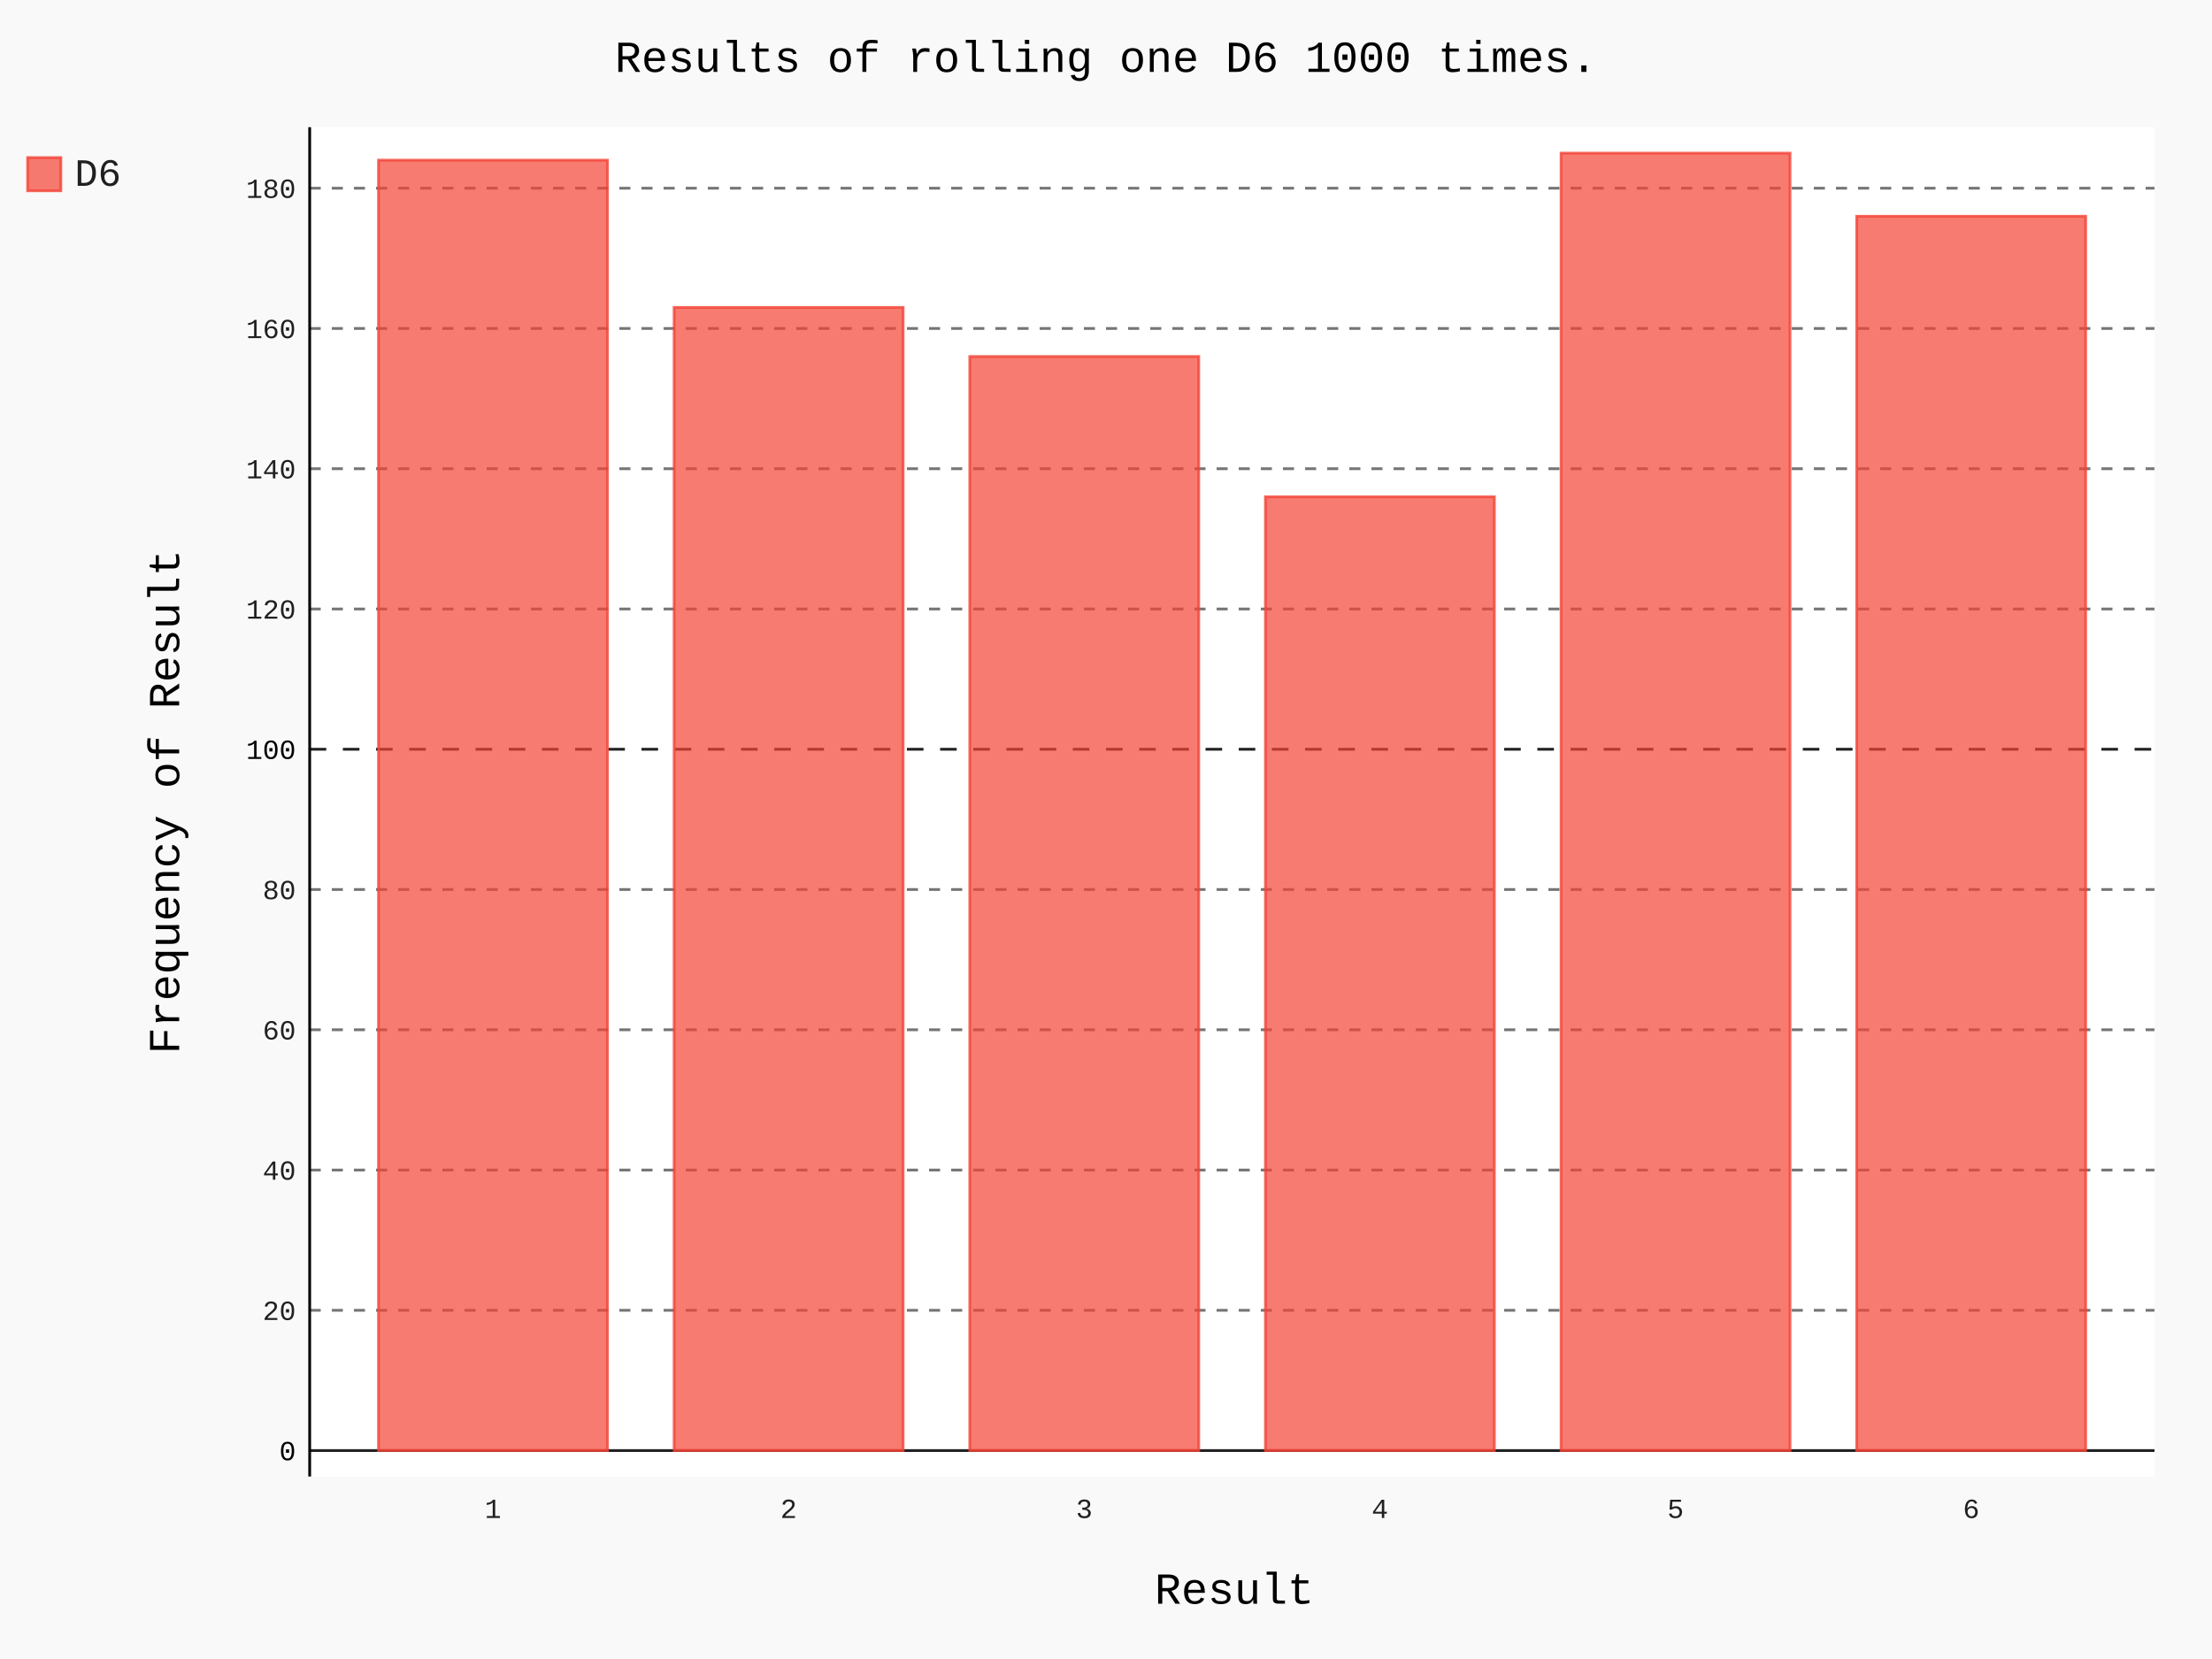
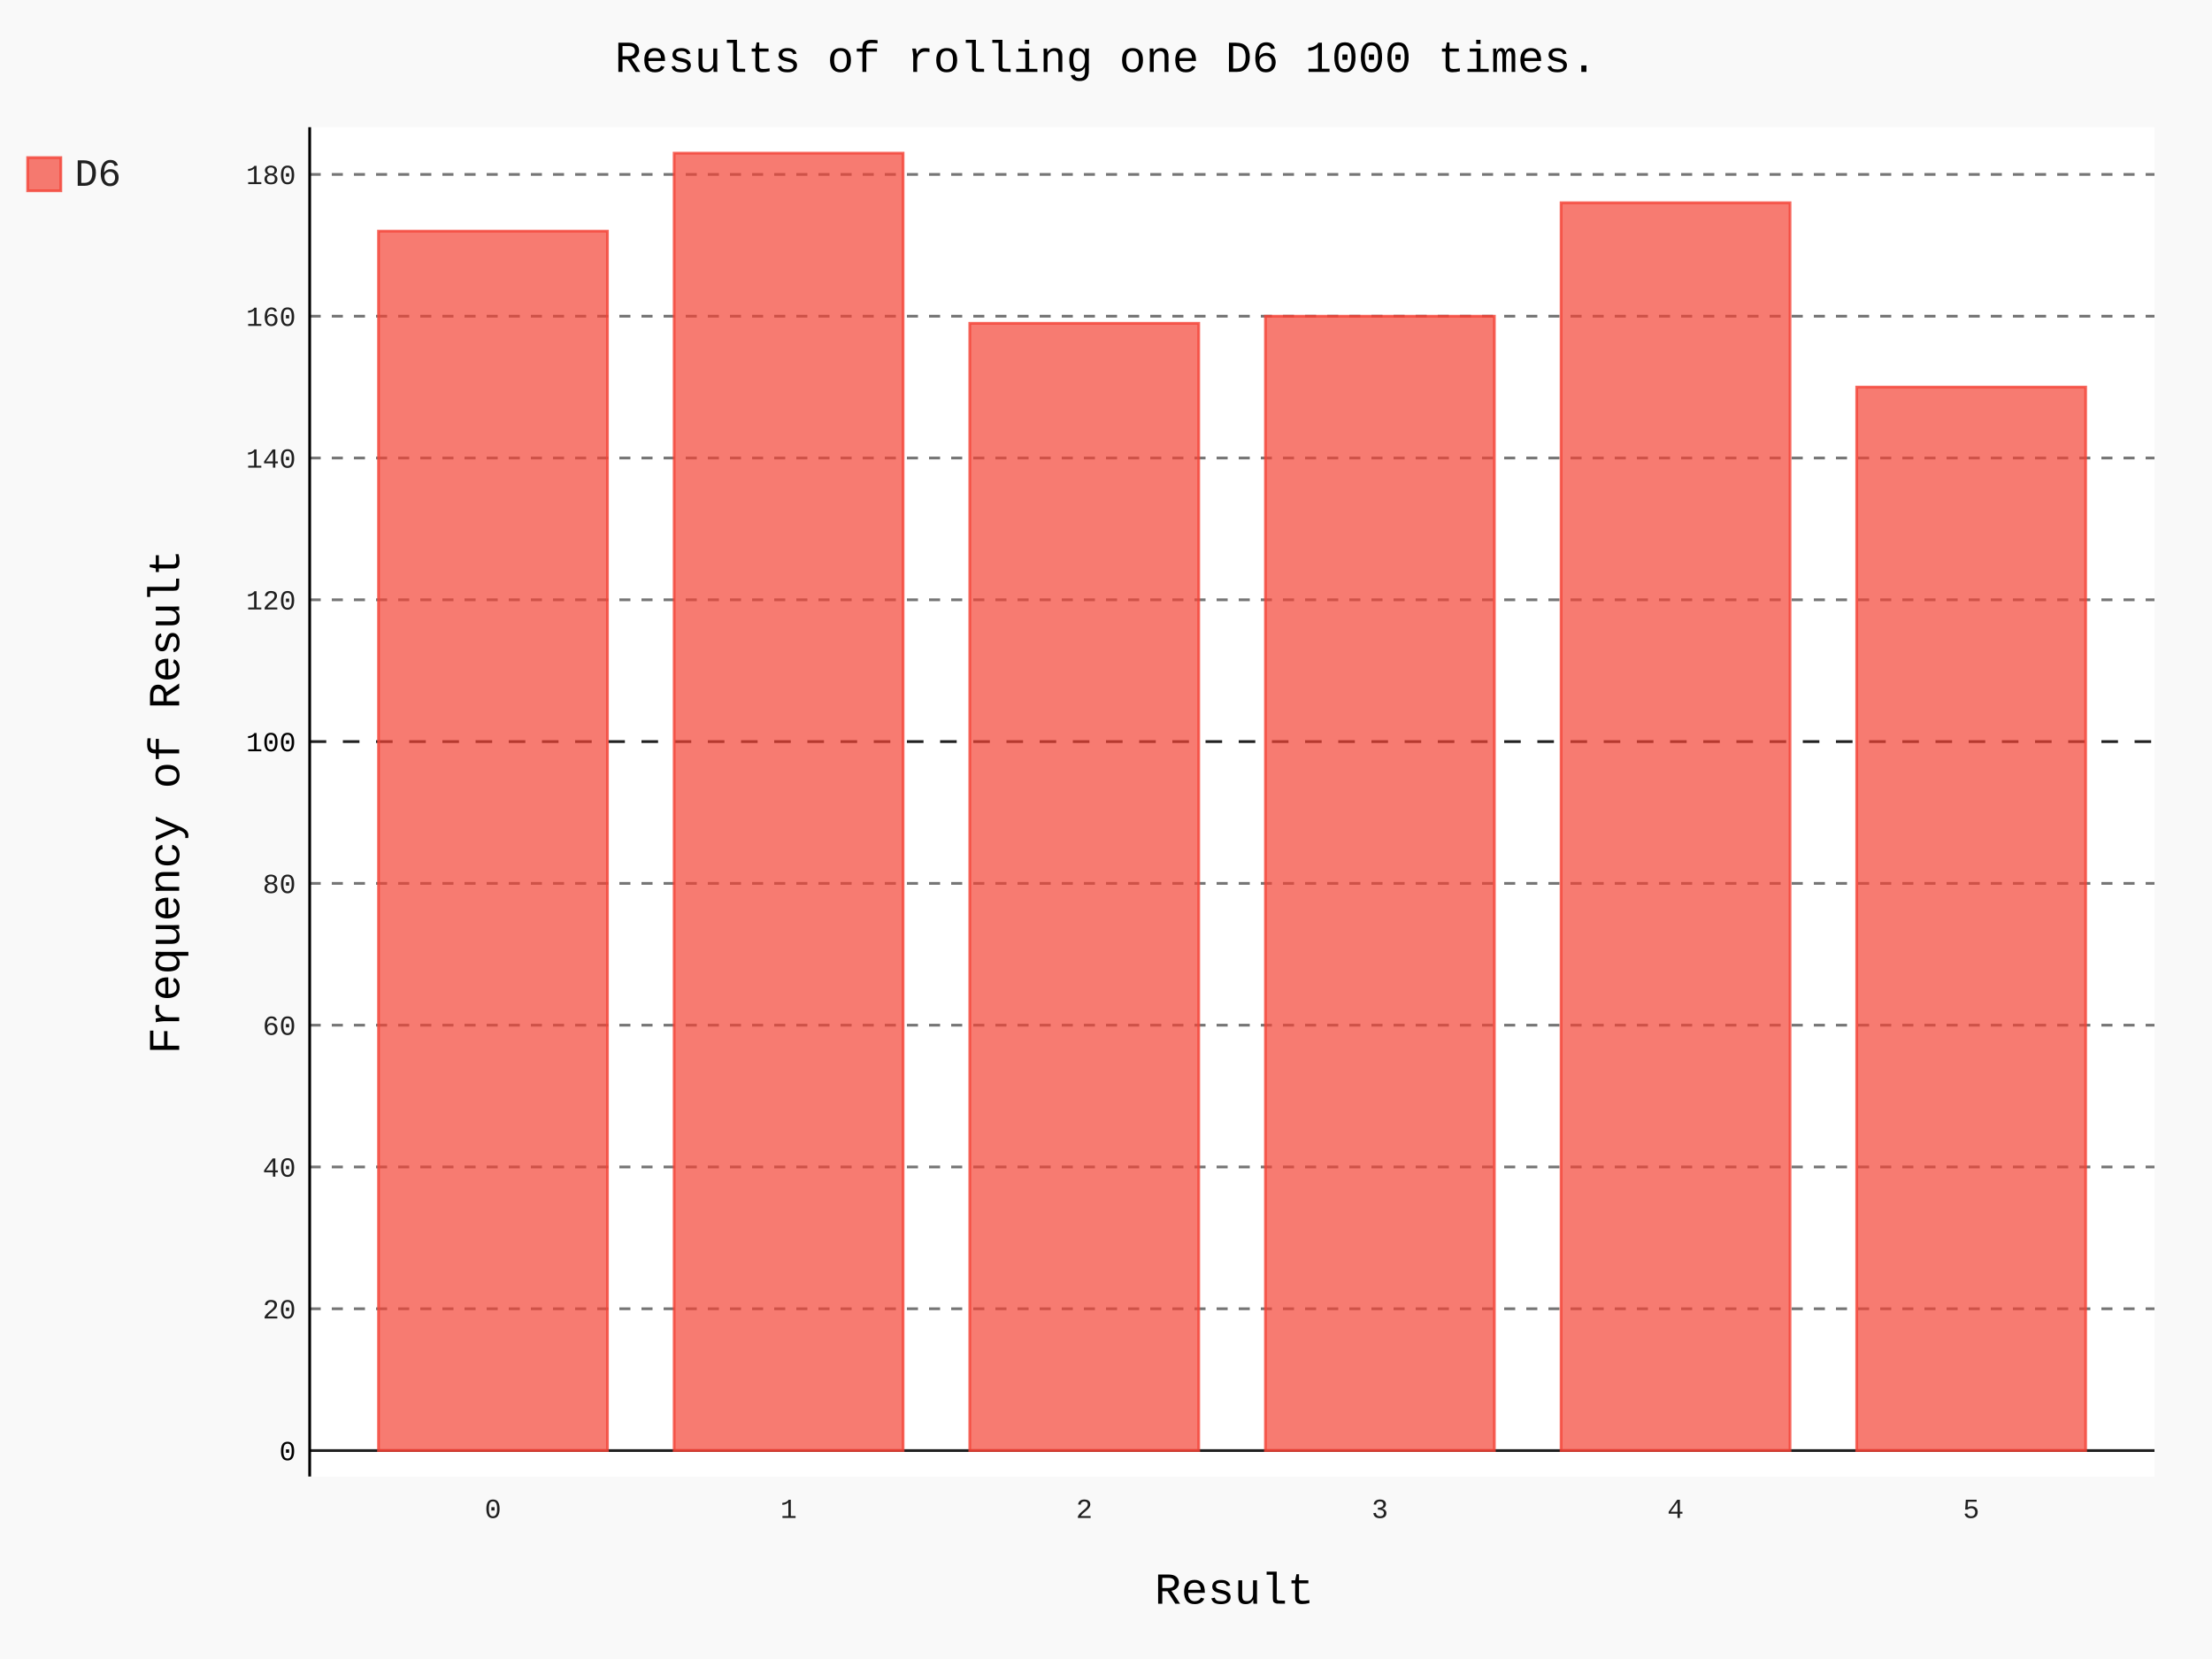
- <svg xmlns="http://www.w3.org/2000/svg" id="chart-8259be59-ccdb-40ff-aeda-a6c8efa4c14b" class="pygal-chart" viewBox="0 0 800 600">
+ <svg xmlns="http://www.w3.org/2000/svg" id="chart-b6e2107c-1c89-42be-b9b8-da9920c459e0" class="pygal-chart" viewBox="0 0 800 600">
  <defs>
-     <style type="text/css">#chart-8259be59-ccdb-40ff-aeda-a6c8efa4c14b{-webkit-user-select:none;-webkit-font-smoothing:antialiased;font-family:Consolas,"Liberation Mono",Menlo,Courier,monospace}#chart-8259be59-ccdb-40ff-aeda-a6c8efa4c14b .title{font-family:Consolas,"Liberation Mono",Menlo,Courier,monospace;font-size:16px}#chart-8259be59-ccdb-40ff-aeda-a6c8efa4c14b .legends .legend text{font-family:Consolas,"Liberation Mono",Menlo,Courier,monospace;font-size:14px}#chart-8259be59-ccdb-40ff-aeda-a6c8efa4c14b .axis text{font-family:Consolas,"Liberation Mono",Menlo,Courier,monospace;font-size:10px}#chart-8259be59-ccdb-40ff-aeda-a6c8efa4c14b .axis text.major{font-family:Consolas,"Liberation Mono",Menlo,Courier,monospace;font-size:10px}#chart-8259be59-ccdb-40ff-aeda-a6c8efa4c14b .text-overlay text.value{font-family:Consolas,"Liberation Mono",Menlo,Courier,monospace;font-size:16px}#chart-8259be59-ccdb-40ff-aeda-a6c8efa4c14b .text-overlay text.label{font-family:Consolas,"Liberation Mono",Menlo,Courier,monospace;font-size:10px}#chart-8259be59-ccdb-40ff-aeda-a6c8efa4c14b .tooltip{font-family:Consolas,"Liberation Mono",Menlo,Courier,monospace;font-size:14px}#chart-8259be59-ccdb-40ff-aeda-a6c8efa4c14b text.no_data{font-family:Consolas,"Liberation Mono",Menlo,Courier,monospace;font-size:64px}
- #chart-8259be59-ccdb-40ff-aeda-a6c8efa4c14b{background-color:rgba(249,249,249,1)}#chart-8259be59-ccdb-40ff-aeda-a6c8efa4c14b path,#chart-8259be59-ccdb-40ff-aeda-a6c8efa4c14b line,#chart-8259be59-ccdb-40ff-aeda-a6c8efa4c14b rect,#chart-8259be59-ccdb-40ff-aeda-a6c8efa4c14b circle{-webkit-transition:150ms;-moz-transition:150ms;transition:150ms}#chart-8259be59-ccdb-40ff-aeda-a6c8efa4c14b .graph &gt; .background{fill:rgba(249,249,249,1)}#chart-8259be59-ccdb-40ff-aeda-a6c8efa4c14b .plot &gt; .background{fill:rgba(255,255,255,1)}#chart-8259be59-ccdb-40ff-aeda-a6c8efa4c14b .graph{fill:rgba(0,0,0,.87)}#chart-8259be59-ccdb-40ff-aeda-a6c8efa4c14b text.no_data{fill:rgba(0,0,0,1)}#chart-8259be59-ccdb-40ff-aeda-a6c8efa4c14b .title{fill:rgba(0,0,0,1)}#chart-8259be59-ccdb-40ff-aeda-a6c8efa4c14b .legends .legend text{fill:rgba(0,0,0,.87)}#chart-8259be59-ccdb-40ff-aeda-a6c8efa4c14b .legends .legend:hover text{fill:rgba(0,0,0,1)}#chart-8259be59-ccdb-40ff-aeda-a6c8efa4c14b .axis .line{stroke:rgba(0,0,0,1)}#chart-8259be59-ccdb-40ff-aeda-a6c8efa4c14b .axis .guide.line{stroke:rgba(0,0,0,.54)}#chart-8259be59-ccdb-40ff-aeda-a6c8efa4c14b .axis .major.line{stroke:rgba(0,0,0,.87)}#chart-8259be59-ccdb-40ff-aeda-a6c8efa4c14b .axis text.major{fill:rgba(0,0,0,1)}#chart-8259be59-ccdb-40ff-aeda-a6c8efa4c14b .axis.y .guides:hover .guide.line,#chart-8259be59-ccdb-40ff-aeda-a6c8efa4c14b .line-graph .axis.x .guides:hover .guide.line,#chart-8259be59-ccdb-40ff-aeda-a6c8efa4c14b .stackedline-graph .axis.x .guides:hover .guide.line,#chart-8259be59-ccdb-40ff-aeda-a6c8efa4c14b .xy-graph .axis.x .guides:hover .guide.line{stroke:rgba(0,0,0,1)}#chart-8259be59-ccdb-40ff-aeda-a6c8efa4c14b .axis .guides:hover text{fill:rgba(0,0,0,1)}#chart-8259be59-ccdb-40ff-aeda-a6c8efa4c14b .reactive{fill-opacity:.7;stroke-opacity:.8}#chart-8259be59-ccdb-40ff-aeda-a6c8efa4c14b .ci{stroke:rgba(0,0,0,.87)}#chart-8259be59-ccdb-40ff-aeda-a6c8efa4c14b .reactive.active,#chart-8259be59-ccdb-40ff-aeda-a6c8efa4c14b .active .reactive{fill-opacity:.8;stroke-opacity:.9;stroke-width:4}#chart-8259be59-ccdb-40ff-aeda-a6c8efa4c14b .ci .reactive.active{stroke-width:1.5}#chart-8259be59-ccdb-40ff-aeda-a6c8efa4c14b .series text{fill:rgba(0,0,0,1)}#chart-8259be59-ccdb-40ff-aeda-a6c8efa4c14b .tooltip rect{fill:rgba(255,255,255,1);stroke:rgba(0,0,0,1);-webkit-transition:opacity 150ms;-moz-transition:opacity 150ms;transition:opacity 150ms}#chart-8259be59-ccdb-40ff-aeda-a6c8efa4c14b .tooltip .label{fill:rgba(0,0,0,.87)}#chart-8259be59-ccdb-40ff-aeda-a6c8efa4c14b .tooltip .label{fill:rgba(0,0,0,.87)}#chart-8259be59-ccdb-40ff-aeda-a6c8efa4c14b .tooltip .legend{font-size:.8em;fill:rgba(0,0,0,.54)}#chart-8259be59-ccdb-40ff-aeda-a6c8efa4c14b .tooltip .x_label{font-size:.6em;fill:rgba(0,0,0,1)}#chart-8259be59-ccdb-40ff-aeda-a6c8efa4c14b .tooltip .xlink{font-size:.5em;text-decoration:underline}#chart-8259be59-ccdb-40ff-aeda-a6c8efa4c14b .tooltip .value{font-size:1.5em}#chart-8259be59-ccdb-40ff-aeda-a6c8efa4c14b .bound{font-size:.5em}#chart-8259be59-ccdb-40ff-aeda-a6c8efa4c14b .max-value{font-size:.75em;fill:rgba(0,0,0,.54)}#chart-8259be59-ccdb-40ff-aeda-a6c8efa4c14b .map-element{fill:rgba(255,255,255,1);stroke:rgba(0,0,0,.54) !important}#chart-8259be59-ccdb-40ff-aeda-a6c8efa4c14b .map-element .reactive{fill-opacity:inherit;stroke-opacity:inherit}#chart-8259be59-ccdb-40ff-aeda-a6c8efa4c14b .color-0,#chart-8259be59-ccdb-40ff-aeda-a6c8efa4c14b .color-0 a:visited{stroke:#F44336;fill:#F44336}#chart-8259be59-ccdb-40ff-aeda-a6c8efa4c14b .text-overlay .color-0 text{fill:black}
- #chart-8259be59-ccdb-40ff-aeda-a6c8efa4c14b text.no_data{text-anchor:middle}#chart-8259be59-ccdb-40ff-aeda-a6c8efa4c14b .guide.line{fill:none}#chart-8259be59-ccdb-40ff-aeda-a6c8efa4c14b .centered{text-anchor:middle}#chart-8259be59-ccdb-40ff-aeda-a6c8efa4c14b .title{text-anchor:middle}#chart-8259be59-ccdb-40ff-aeda-a6c8efa4c14b .legends .legend text{fill-opacity:1}#chart-8259be59-ccdb-40ff-aeda-a6c8efa4c14b .axis.x text{text-anchor:middle}#chart-8259be59-ccdb-40ff-aeda-a6c8efa4c14b .axis.x:not(.web) text[transform]{text-anchor:start}#chart-8259be59-ccdb-40ff-aeda-a6c8efa4c14b .axis.x:not(.web) text[transform].backwards{text-anchor:end}#chart-8259be59-ccdb-40ff-aeda-a6c8efa4c14b .axis.y text{text-anchor:end}#chart-8259be59-ccdb-40ff-aeda-a6c8efa4c14b .axis.y text[transform].backwards{text-anchor:start}#chart-8259be59-ccdb-40ff-aeda-a6c8efa4c14b .axis.y2 text{text-anchor:start}#chart-8259be59-ccdb-40ff-aeda-a6c8efa4c14b .axis.y2 text[transform].backwards{text-anchor:end}#chart-8259be59-ccdb-40ff-aeda-a6c8efa4c14b .axis .guide.line{stroke-dasharray:4,4}#chart-8259be59-ccdb-40ff-aeda-a6c8efa4c14b .axis .major.guide.line{stroke-dasharray:6,6}#chart-8259be59-ccdb-40ff-aeda-a6c8efa4c14b .horizontal .axis.y .guide.line,#chart-8259be59-ccdb-40ff-aeda-a6c8efa4c14b .horizontal .axis.y2 .guide.line,#chart-8259be59-ccdb-40ff-aeda-a6c8efa4c14b .vertical .axis.x .guide.line{opacity:0}#chart-8259be59-ccdb-40ff-aeda-a6c8efa4c14b .horizontal .axis.always_show .guide.line,#chart-8259be59-ccdb-40ff-aeda-a6c8efa4c14b .vertical .axis.always_show .guide.line{opacity:1 !important}#chart-8259be59-ccdb-40ff-aeda-a6c8efa4c14b .axis.y .guides:hover .guide.line,#chart-8259be59-ccdb-40ff-aeda-a6c8efa4c14b .axis.y2 .guides:hover .guide.line,#chart-8259be59-ccdb-40ff-aeda-a6c8efa4c14b .axis.x .guides:hover .guide.line{opacity:1}#chart-8259be59-ccdb-40ff-aeda-a6c8efa4c14b .axis .guides:hover text{opacity:1}#chart-8259be59-ccdb-40ff-aeda-a6c8efa4c14b .nofill{fill:none}#chart-8259be59-ccdb-40ff-aeda-a6c8efa4c14b .subtle-fill{fill-opacity:.2}#chart-8259be59-ccdb-40ff-aeda-a6c8efa4c14b .dot{stroke-width:1px;fill-opacity:1}#chart-8259be59-ccdb-40ff-aeda-a6c8efa4c14b .dot.active{stroke-width:5px}#chart-8259be59-ccdb-40ff-aeda-a6c8efa4c14b .dot.negative{fill:transparent}#chart-8259be59-ccdb-40ff-aeda-a6c8efa4c14b text,#chart-8259be59-ccdb-40ff-aeda-a6c8efa4c14b tspan{stroke:none !important}#chart-8259be59-ccdb-40ff-aeda-a6c8efa4c14b .series text.active{opacity:1}#chart-8259be59-ccdb-40ff-aeda-a6c8efa4c14b .tooltip rect{fill-opacity:.95;stroke-width:.5}#chart-8259be59-ccdb-40ff-aeda-a6c8efa4c14b .tooltip text{fill-opacity:1}#chart-8259be59-ccdb-40ff-aeda-a6c8efa4c14b .showable{visibility:hidden}#chart-8259be59-ccdb-40ff-aeda-a6c8efa4c14b .showable.shown{visibility:visible}#chart-8259be59-ccdb-40ff-aeda-a6c8efa4c14b .gauge-background{fill:rgba(229,229,229,1);stroke:none}#chart-8259be59-ccdb-40ff-aeda-a6c8efa4c14b .bg-lines{stroke:rgba(249,249,249,1);stroke-width:2px}</style>
+     <style type="text/css">#chart-b6e2107c-1c89-42be-b9b8-da9920c459e0{-webkit-user-select:none;-webkit-font-smoothing:antialiased;font-family:Consolas,"Liberation Mono",Menlo,Courier,monospace}#chart-b6e2107c-1c89-42be-b9b8-da9920c459e0 .title{font-family:Consolas,"Liberation Mono",Menlo,Courier,monospace;font-size:16px}#chart-b6e2107c-1c89-42be-b9b8-da9920c459e0 .legends .legend text{font-family:Consolas,"Liberation Mono",Menlo,Courier,monospace;font-size:14px}#chart-b6e2107c-1c89-42be-b9b8-da9920c459e0 .axis text{font-family:Consolas,"Liberation Mono",Menlo,Courier,monospace;font-size:10px}#chart-b6e2107c-1c89-42be-b9b8-da9920c459e0 .axis text.major{font-family:Consolas,"Liberation Mono",Menlo,Courier,monospace;font-size:10px}#chart-b6e2107c-1c89-42be-b9b8-da9920c459e0 .text-overlay text.value{font-family:Consolas,"Liberation Mono",Menlo,Courier,monospace;font-size:16px}#chart-b6e2107c-1c89-42be-b9b8-da9920c459e0 .text-overlay text.label{font-family:Consolas,"Liberation Mono",Menlo,Courier,monospace;font-size:10px}#chart-b6e2107c-1c89-42be-b9b8-da9920c459e0 .tooltip{font-family:Consolas,"Liberation Mono",Menlo,Courier,monospace;font-size:14px}#chart-b6e2107c-1c89-42be-b9b8-da9920c459e0 text.no_data{font-family:Consolas,"Liberation Mono",Menlo,Courier,monospace;font-size:64px}
+ #chart-b6e2107c-1c89-42be-b9b8-da9920c459e0{background-color:rgba(249,249,249,1)}#chart-b6e2107c-1c89-42be-b9b8-da9920c459e0 path,#chart-b6e2107c-1c89-42be-b9b8-da9920c459e0 line,#chart-b6e2107c-1c89-42be-b9b8-da9920c459e0 rect,#chart-b6e2107c-1c89-42be-b9b8-da9920c459e0 circle{-webkit-transition:150ms;-moz-transition:150ms;transition:150ms}#chart-b6e2107c-1c89-42be-b9b8-da9920c459e0 .graph &gt; .background{fill:rgba(249,249,249,1)}#chart-b6e2107c-1c89-42be-b9b8-da9920c459e0 .plot &gt; .background{fill:rgba(255,255,255,1)}#chart-b6e2107c-1c89-42be-b9b8-da9920c459e0 .graph{fill:rgba(0,0,0,.87)}#chart-b6e2107c-1c89-42be-b9b8-da9920c459e0 text.no_data{fill:rgba(0,0,0,1)}#chart-b6e2107c-1c89-42be-b9b8-da9920c459e0 .title{fill:rgba(0,0,0,1)}#chart-b6e2107c-1c89-42be-b9b8-da9920c459e0 .legends .legend text{fill:rgba(0,0,0,.87)}#chart-b6e2107c-1c89-42be-b9b8-da9920c459e0 .legends .legend:hover text{fill:rgba(0,0,0,1)}#chart-b6e2107c-1c89-42be-b9b8-da9920c459e0 .axis .line{stroke:rgba(0,0,0,1)}#chart-b6e2107c-1c89-42be-b9b8-da9920c459e0 .axis .guide.line{stroke:rgba(0,0,0,.54)}#chart-b6e2107c-1c89-42be-b9b8-da9920c459e0 .axis .major.line{stroke:rgba(0,0,0,.87)}#chart-b6e2107c-1c89-42be-b9b8-da9920c459e0 .axis text.major{fill:rgba(0,0,0,1)}#chart-b6e2107c-1c89-42be-b9b8-da9920c459e0 .axis.y .guides:hover .guide.line,#chart-b6e2107c-1c89-42be-b9b8-da9920c459e0 .line-graph .axis.x .guides:hover .guide.line,#chart-b6e2107c-1c89-42be-b9b8-da9920c459e0 .stackedline-graph .axis.x .guides:hover .guide.line,#chart-b6e2107c-1c89-42be-b9b8-da9920c459e0 .xy-graph .axis.x .guides:hover .guide.line{stroke:rgba(0,0,0,1)}#chart-b6e2107c-1c89-42be-b9b8-da9920c459e0 .axis .guides:hover text{fill:rgba(0,0,0,1)}#chart-b6e2107c-1c89-42be-b9b8-da9920c459e0 .reactive{fill-opacity:.7;stroke-opacity:.8}#chart-b6e2107c-1c89-42be-b9b8-da9920c459e0 .ci{stroke:rgba(0,0,0,.87)}#chart-b6e2107c-1c89-42be-b9b8-da9920c459e0 .reactive.active,#chart-b6e2107c-1c89-42be-b9b8-da9920c459e0 .active .reactive{fill-opacity:.8;stroke-opacity:.9;stroke-width:4}#chart-b6e2107c-1c89-42be-b9b8-da9920c459e0 .ci .reactive.active{stroke-width:1.5}#chart-b6e2107c-1c89-42be-b9b8-da9920c459e0 .series text{fill:rgba(0,0,0,1)}#chart-b6e2107c-1c89-42be-b9b8-da9920c459e0 .tooltip rect{fill:rgba(255,255,255,1);stroke:rgba(0,0,0,1);-webkit-transition:opacity 150ms;-moz-transition:opacity 150ms;transition:opacity 150ms}#chart-b6e2107c-1c89-42be-b9b8-da9920c459e0 .tooltip .label{fill:rgba(0,0,0,.87)}#chart-b6e2107c-1c89-42be-b9b8-da9920c459e0 .tooltip .label{fill:rgba(0,0,0,.87)}#chart-b6e2107c-1c89-42be-b9b8-da9920c459e0 .tooltip .legend{font-size:.8em;fill:rgba(0,0,0,.54)}#chart-b6e2107c-1c89-42be-b9b8-da9920c459e0 .tooltip .x_label{font-size:.6em;fill:rgba(0,0,0,1)}#chart-b6e2107c-1c89-42be-b9b8-da9920c459e0 .tooltip .xlink{font-size:.5em;text-decoration:underline}#chart-b6e2107c-1c89-42be-b9b8-da9920c459e0 .tooltip .value{font-size:1.5em}#chart-b6e2107c-1c89-42be-b9b8-da9920c459e0 .bound{font-size:.5em}#chart-b6e2107c-1c89-42be-b9b8-da9920c459e0 .max-value{font-size:.75em;fill:rgba(0,0,0,.54)}#chart-b6e2107c-1c89-42be-b9b8-da9920c459e0 .map-element{fill:rgba(255,255,255,1);stroke:rgba(0,0,0,.54) !important}#chart-b6e2107c-1c89-42be-b9b8-da9920c459e0 .map-element .reactive{fill-opacity:inherit;stroke-opacity:inherit}#chart-b6e2107c-1c89-42be-b9b8-da9920c459e0 .color-0,#chart-b6e2107c-1c89-42be-b9b8-da9920c459e0 .color-0 a:visited{stroke:#F44336;fill:#F44336}#chart-b6e2107c-1c89-42be-b9b8-da9920c459e0 .text-overlay .color-0 text{fill:black}
+ #chart-b6e2107c-1c89-42be-b9b8-da9920c459e0 text.no_data{text-anchor:middle}#chart-b6e2107c-1c89-42be-b9b8-da9920c459e0 .guide.line{fill:none}#chart-b6e2107c-1c89-42be-b9b8-da9920c459e0 .centered{text-anchor:middle}#chart-b6e2107c-1c89-42be-b9b8-da9920c459e0 .title{text-anchor:middle}#chart-b6e2107c-1c89-42be-b9b8-da9920c459e0 .legends .legend text{fill-opacity:1}#chart-b6e2107c-1c89-42be-b9b8-da9920c459e0 .axis.x text{text-anchor:middle}#chart-b6e2107c-1c89-42be-b9b8-da9920c459e0 .axis.x:not(.web) text[transform]{text-anchor:start}#chart-b6e2107c-1c89-42be-b9b8-da9920c459e0 .axis.x:not(.web) text[transform].backwards{text-anchor:end}#chart-b6e2107c-1c89-42be-b9b8-da9920c459e0 .axis.y text{text-anchor:end}#chart-b6e2107c-1c89-42be-b9b8-da9920c459e0 .axis.y text[transform].backwards{text-anchor:start}#chart-b6e2107c-1c89-42be-b9b8-da9920c459e0 .axis.y2 text{text-anchor:start}#chart-b6e2107c-1c89-42be-b9b8-da9920c459e0 .axis.y2 text[transform].backwards{text-anchor:end}#chart-b6e2107c-1c89-42be-b9b8-da9920c459e0 .axis .guide.line{stroke-dasharray:4,4}#chart-b6e2107c-1c89-42be-b9b8-da9920c459e0 .axis .major.guide.line{stroke-dasharray:6,6}#chart-b6e2107c-1c89-42be-b9b8-da9920c459e0 .horizontal .axis.y .guide.line,#chart-b6e2107c-1c89-42be-b9b8-da9920c459e0 .horizontal .axis.y2 .guide.line,#chart-b6e2107c-1c89-42be-b9b8-da9920c459e0 .vertical .axis.x .guide.line{opacity:0}#chart-b6e2107c-1c89-42be-b9b8-da9920c459e0 .horizontal .axis.always_show .guide.line,#chart-b6e2107c-1c89-42be-b9b8-da9920c459e0 .vertical .axis.always_show .guide.line{opacity:1 !important}#chart-b6e2107c-1c89-42be-b9b8-da9920c459e0 .axis.y .guides:hover .guide.line,#chart-b6e2107c-1c89-42be-b9b8-da9920c459e0 .axis.y2 .guides:hover .guide.line,#chart-b6e2107c-1c89-42be-b9b8-da9920c459e0 .axis.x .guides:hover .guide.line{opacity:1}#chart-b6e2107c-1c89-42be-b9b8-da9920c459e0 .axis .guides:hover text{opacity:1}#chart-b6e2107c-1c89-42be-b9b8-da9920c459e0 .nofill{fill:none}#chart-b6e2107c-1c89-42be-b9b8-da9920c459e0 .subtle-fill{fill-opacity:.2}#chart-b6e2107c-1c89-42be-b9b8-da9920c459e0 .dot{stroke-width:1px;fill-opacity:1}#chart-b6e2107c-1c89-42be-b9b8-da9920c459e0 .dot.active{stroke-width:5px}#chart-b6e2107c-1c89-42be-b9b8-da9920c459e0 .dot.negative{fill:transparent}#chart-b6e2107c-1c89-42be-b9b8-da9920c459e0 text,#chart-b6e2107c-1c89-42be-b9b8-da9920c459e0 tspan{stroke:none !important}#chart-b6e2107c-1c89-42be-b9b8-da9920c459e0 .series text.active{opacity:1}#chart-b6e2107c-1c89-42be-b9b8-da9920c459e0 .tooltip rect{fill-opacity:.95;stroke-width:.5}#chart-b6e2107c-1c89-42be-b9b8-da9920c459e0 .tooltip text{fill-opacity:1}#chart-b6e2107c-1c89-42be-b9b8-da9920c459e0 .showable{visibility:hidden}#chart-b6e2107c-1c89-42be-b9b8-da9920c459e0 .showable.shown{visibility:visible}#chart-b6e2107c-1c89-42be-b9b8-da9920c459e0 .gauge-background{fill:rgba(229,229,229,1);stroke:none}#chart-b6e2107c-1c89-42be-b9b8-da9920c459e0 .bg-lines{stroke:rgba(249,249,249,1);stroke-width:2px}</style>
  </defs>
  <g class="graph bar-graph vertical">
    <rect x="0" y="0" width="800" height="600" class="background" />
    <g transform="translate(112, 46)" class="plot">
      <rect x="0" y="0" width="667.2" height="488" class="background" />
      <g class="axis y always_show">
        <g class="guides">
          <path d="M0 478.615 h667.2" class="axis major line" />
          <text x="-5" y="482.115" class="major">0</text>
        </g>
        <g class="guides">
-           <path d="M0 427.888 h667.2" class="guide line" />
-           <text x="-5" y="431.388" class="">20</text>
+           <path d="M0 427.333 h667.2" class="guide line" />
+           <text x="-5" y="430.833" class="">20</text>
        </g>
        <g class="guides">
-           <path d="M0 377.16 h667.2" class="guide line" />
-           <text x="-5" y="380.66" class="">40</text>
+           <path d="M0 376.051 h667.2" class="guide line" />
+           <text x="-5" y="379.551" class="">40</text>
        </g>
        <g class="guides">
-           <path d="M0 326.432 h667.2" class="guide line" />
-           <text x="-5" y="329.932" class="">60</text>
+           <path d="M0 324.769 h667.2" class="guide line" />
+           <text x="-5" y="328.269" class="">60</text>
        </g>
        <g class="guides">
-           <path d="M0 275.705 h667.2" class="guide line" />
-           <text x="-5" y="279.205" class="">80</text>
+           <path d="M0 273.487 h667.2" class="guide line" />
+           <text x="-5" y="276.987" class="">80</text>
        </g>
        <g class="guides">
-           <path d="M0 224.977 h667.2" class="major guide line" />
-           <text x="-5" y="228.477" class="major">100</text>
+           <path d="M0 222.205 h667.2" class="major guide line" />
+           <text x="-5" y="225.705" class="major">100</text>
        </g>
        <g class="guides">
-           <path d="M0 174.249 h667.2" class="guide line" />
-           <text x="-5" y="177.749" class="">120</text>
+           <path d="M0 170.923 h667.2" class="guide line" />
+           <text x="-5" y="174.423" class="">120</text>
        </g>
        <g class="guides">
-           <path d="M0 123.522 h667.2" class="guide line" />
-           <text x="-5" y="127.022" class="">140</text>
+           <path d="M0 119.641 h667.2" class="guide line" />
+           <text x="-5" y="123.141" class="">140</text>
        </g>
        <g class="guides">
-           <path d="M0 72.794 h667.2" class="guide line" />
-           <text x="-5" y="76.294" class="">160</text>
+           <path d="M0 68.359 h667.2" class="guide line" />
+           <text x="-5" y="71.859" class="">160</text>
        </g>
        <g class="guides">
-           <path d="M0 22.067 h667.2" class="guide line" />
-           <text x="-5" y="25.567" class="">180</text>
+           <path d="M0 17.077 h667.2" class="guide line" />
+           <text x="-5" y="20.577" class="">180</text>
        </g>
      </g>
      <g class="axis x">
        <path d="M0 0 v488" class="line" />
        <g class="guides">
-           <path d="M66.292 0 v488" class="guide line" />
-           <text x="66.292" y="503.0" class="">1</text>
+           <path d="M66.292 0 v488" class="axis guide line" />
+           <text x="66.292" y="503.0" class="">0</text>
        </g>
        <g class="guides">
          <path d="M173.215 0 v488" class="guide line" />
-           <text x="173.215" y="503.0" class="">2</text>
+           <text x="173.215" y="503.0" class="">1</text>
        </g>
        <g class="guides">
          <path d="M280.138 0 v488" class="guide line" />
-           <text x="280.138" y="503.0" class="">3</text>
+           <text x="280.138" y="503.0" class="">2</text>
        </g>
        <g class="guides">
          <path d="M387.062 0 v488" class="guide line" />
-           <text x="387.062" y="503.0" class="">4</text>
+           <text x="387.062" y="503.0" class="">3</text>
        </g>
        <g class="guides">
          <path d="M493.985 0 v488" class="guide line" />
-           <text x="493.985" y="503.0" class="">5</text>
+           <text x="493.985" y="503.0" class="">4</text>
        </g>
        <g class="guides">
          <path d="M600.908 0 v488" class="guide line" />
-           <text x="600.908" y="503.0" class="">6</text>
+           <text x="600.908" y="503.0" class="">5</text>
        </g>
      </g>
      <g class="series serie-0 color-0">
        <g class="bars">
          <g class="bar">
-             <rect x="24.892" y="11.921" rx="0" ry="0" width="82.801" height="466.694" class="rect reactive tooltip-trigger" />
+             <rect x="24.892" y="37.59" rx="0" ry="0" width="82.801" height="441.026" class="rect reactive tooltip-trigger" />
          </g>
          <g class="bar">
-             <rect x="131.815" y="65.185" rx="0" ry="0" width="82.801" height="413.43" class="rect reactive tooltip-trigger" />
+             <rect x="131.815" y="9.385" rx="0" ry="0" width="82.801" height="469.231" class="rect reactive tooltip-trigger" />
          </g>
          <g class="bar">
-             <rect x="238.738" y="82.94" rx="0" ry="0" width="82.801" height="395.676" class="rect reactive tooltip-trigger" />
+             <rect x="238.738" y="70.923" rx="0" ry="0" width="82.801" height="407.692" class="rect reactive tooltip-trigger" />
          </g>
          <g class="bar">
-             <rect x="345.661" y="133.667" rx="0" ry="0" width="82.801" height="344.948" class="rect reactive tooltip-trigger" />
+             <rect x="345.661" y="68.359" rx="0" ry="0" width="82.801" height="410.256" class="rect reactive tooltip-trigger" />
          </g>
          <g class="bar">
-             <rect x="452.584" y="9.385" rx="0" ry="0" width="82.801" height="469.231" class="rect reactive tooltip-trigger" />
+             <rect x="452.584" y="27.333" rx="0" ry="0" width="82.801" height="451.282" class="rect reactive tooltip-trigger" />
          </g>
          <g class="bar">
-             <rect x="559.507" y="32.212" rx="0" ry="0" width="82.801" height="446.403" class="rect reactive tooltip-trigger" />
+             <rect x="559.507" y="94.0" rx="0" ry="0" width="82.801" height="384.615" class="rect reactive tooltip-trigger" />
          </g>
        </g>
      </g>
    </g>
    <g class="titles">
      <text x="400.0" y="26" class="title plot_title">Results of rolling one D6 1000 times.</text>
      <text x="446.4" y="580" class="title">Result</text>
      <text x="38.8" y="316.0" class="title" transform="rotate(-90 38.8 290)">Frequency of Result</text>
    </g>
    <g transform="translate(112, 46)" class="plot overlay">
      <g class="series serie-0 color-0" />
    </g>
    <g transform="translate(112, 46)" class="plot text-overlay">
      <g class="series serie-0 color-0" />
    </g>
    <g transform="translate(112, 46)" class="plot tooltip-overlay">
      <g transform="translate(0 0)" style="opacity: 0" class="tooltip">
        <rect rx="0" ry="0" width="0" height="0" class="tooltip-box" />
        <g class="text" />
      </g>
    </g>
    <g transform="translate(10, 56)" class="legends">
      <g id="activate-serie-0" class="legend reactive activate-serie">
        <rect x="0.0" y="1.0" width="12" height="12" class="color-0 reactive" />
        <text x="17.0" y="11.2">D6</text>
      </g>
    </g>
    <g transform="translate(790, 56)" class="legends" />
  </g>
</svg>
